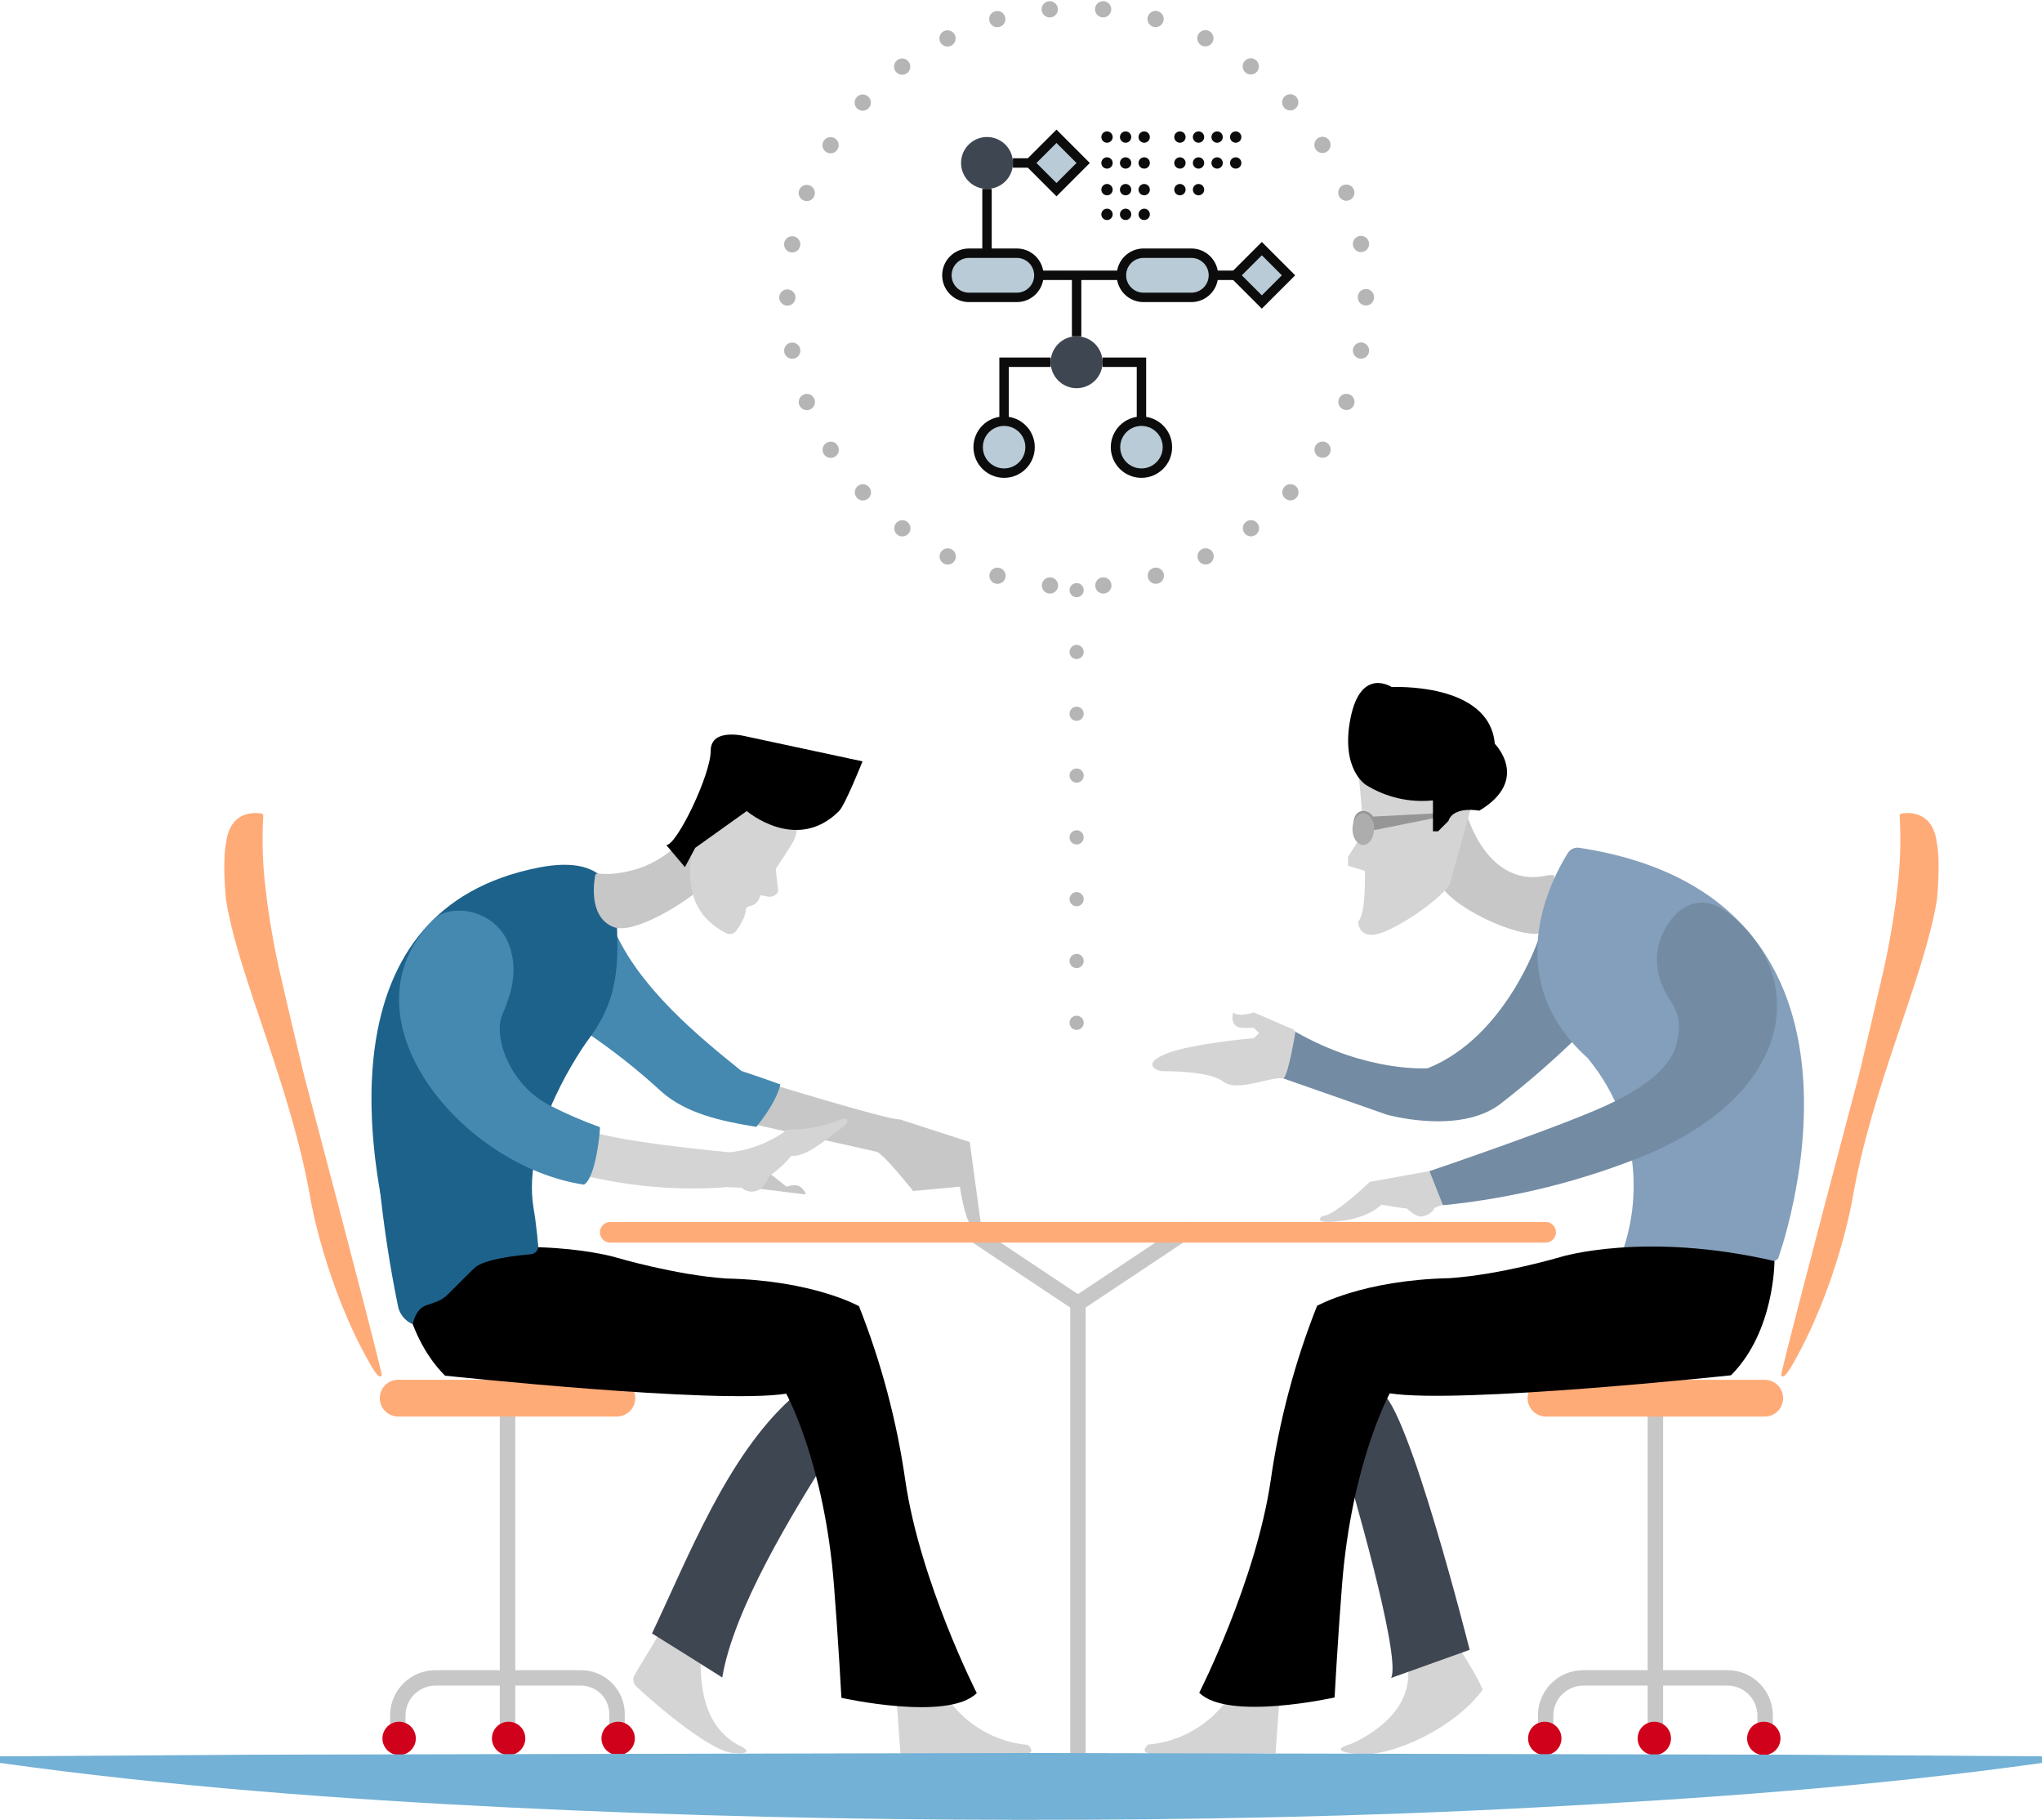
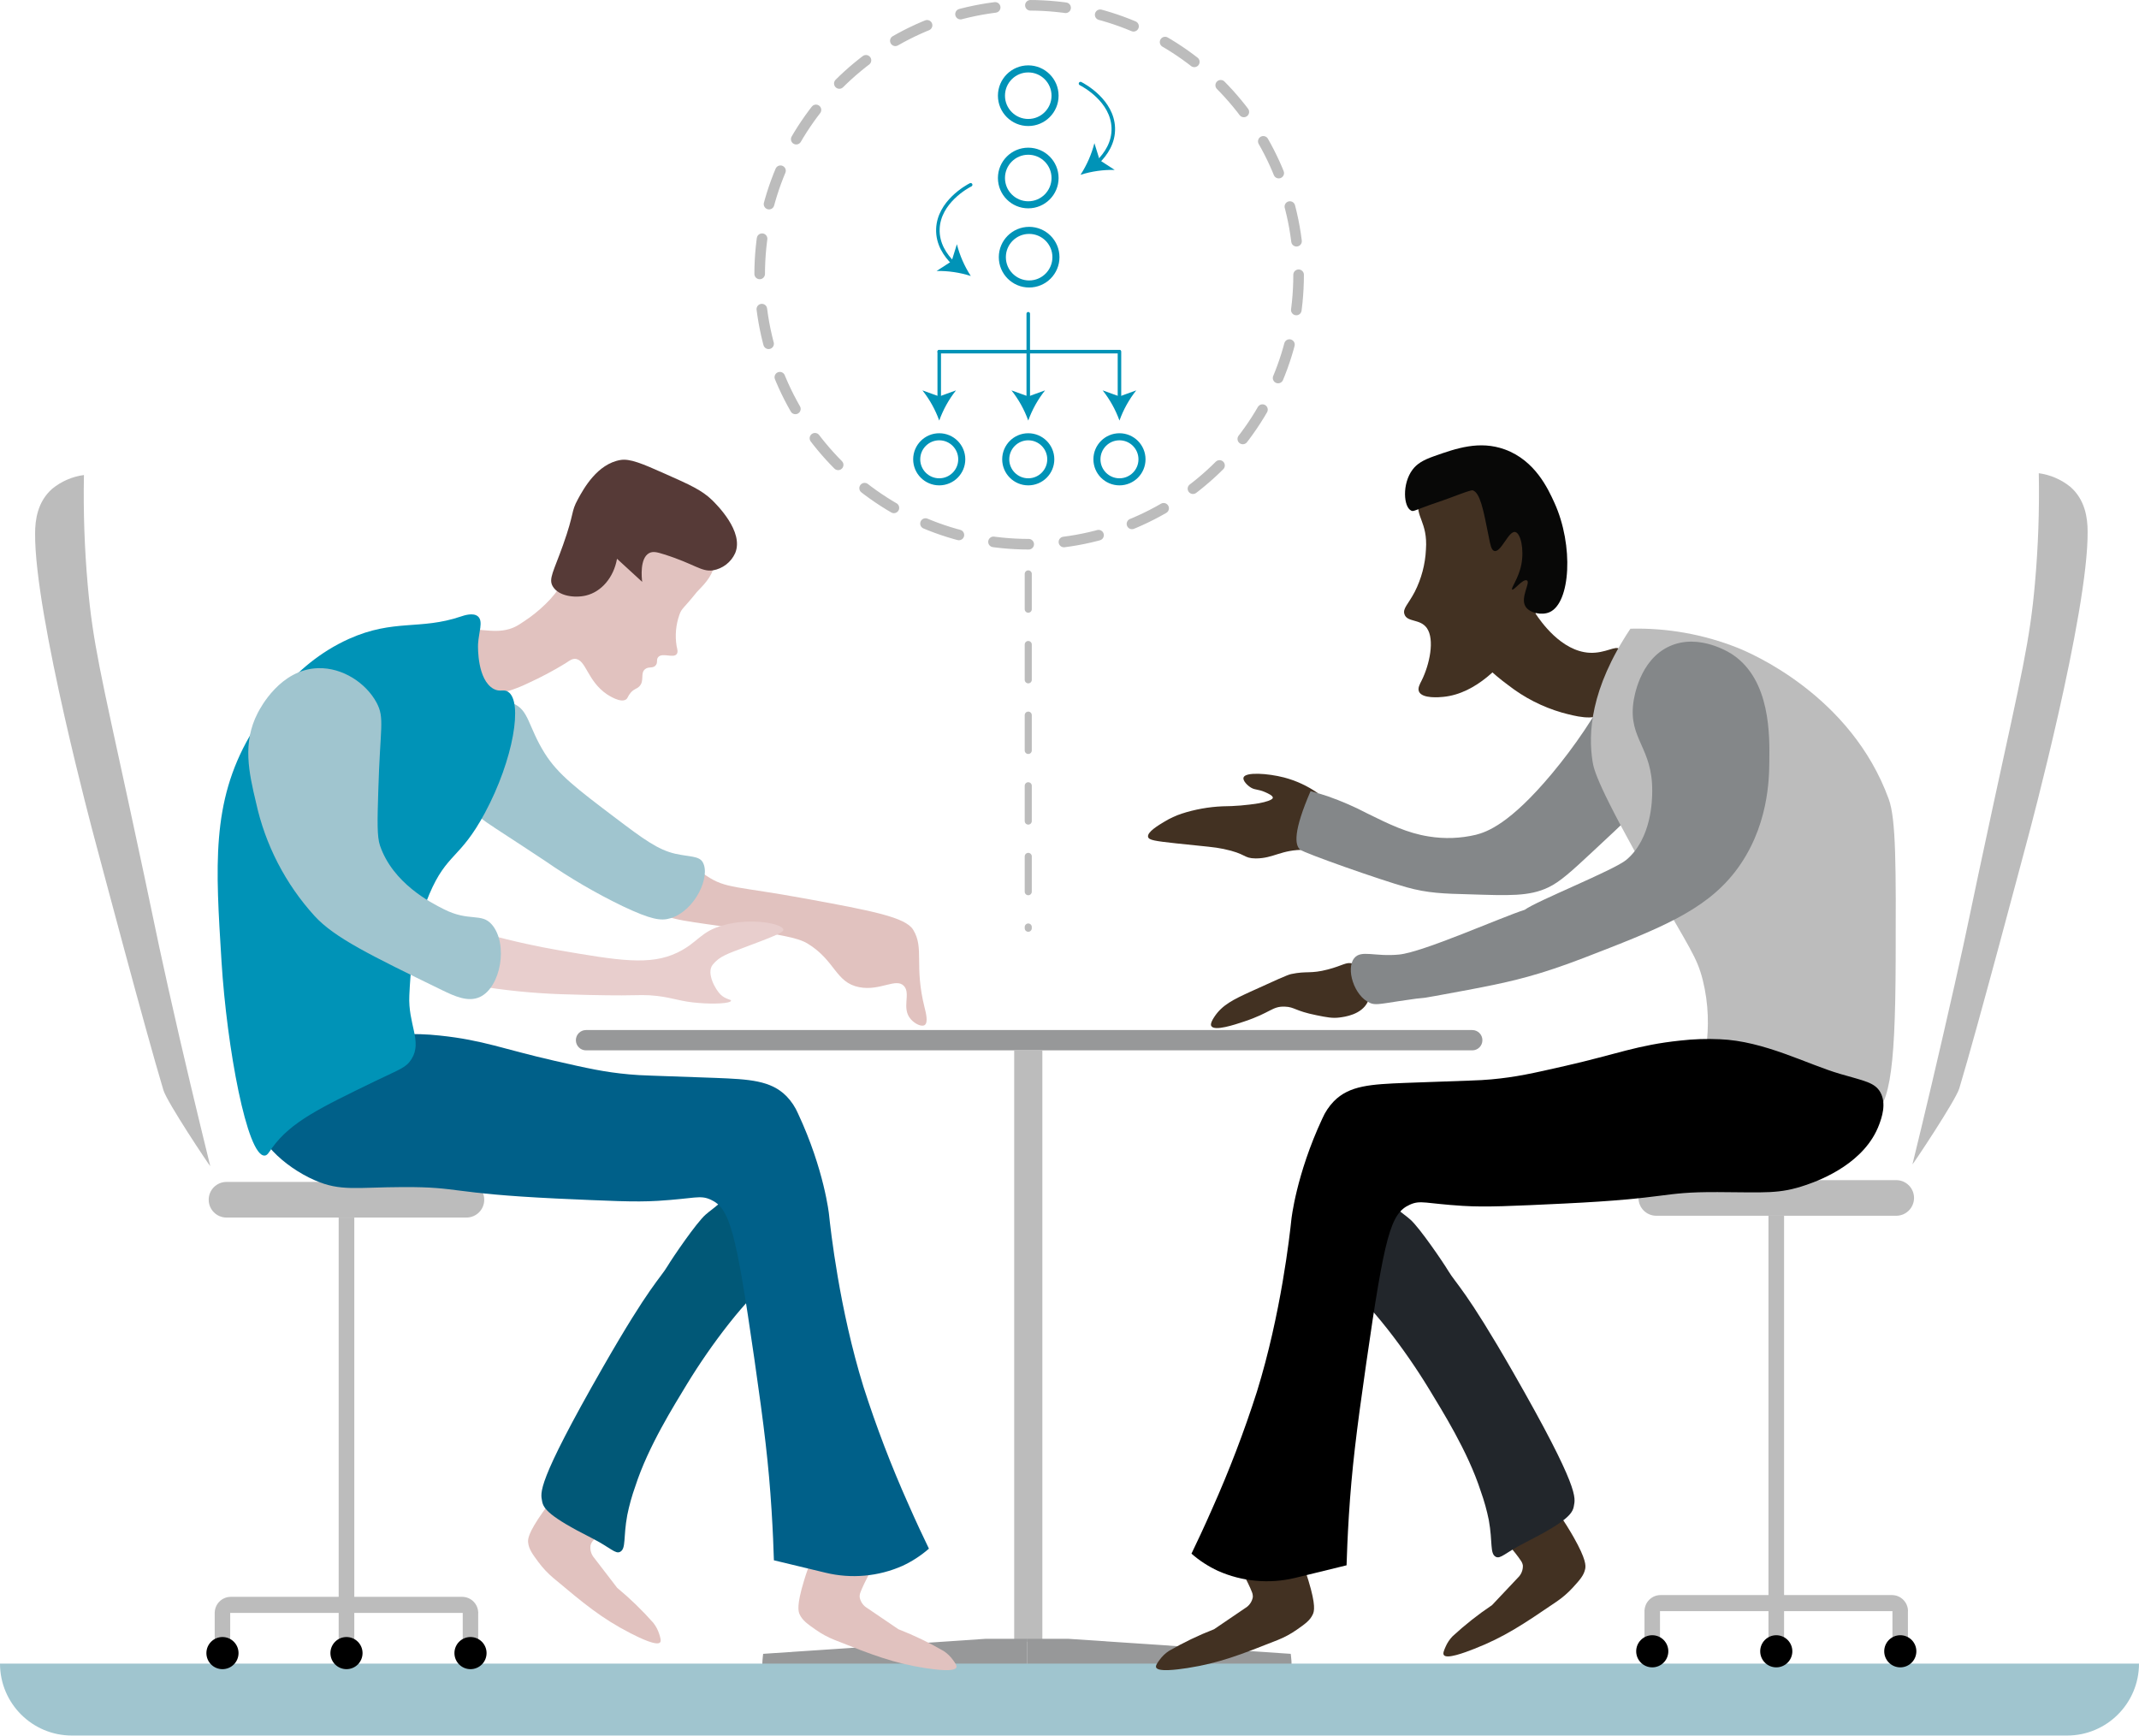
- <svg xmlns="http://www.w3.org/2000/svg" viewBox="0 0 396.5 353.33">
+ <svg xmlns="http://www.w3.org/2000/svg" viewBox="0 0 605.74 491.49">
  <defs>
-     <style>.cls-1{fill:#3e4651;}.cls-2{fill:#b8cbd6;}.cls-2,.cls-21,.cls-3{stroke:#0c0c0c;}.cls-15,.cls-17,.cls-19,.cls-2,.cls-20,.cls-21,.cls-3,.cls-5{stroke-miterlimit:10;}.cls-2,.cls-3{stroke-width:1.83px;}.cls-15,.cls-17,.cls-19,.cls-20,.cls-21,.cls-3,.cls-5{fill:none;}.cls-4{fill:#ffab78;}.cls-15,.cls-5{stroke:#c7c7c7;stroke-width:3px;}.cls-6{fill:#d0021b;}.cls-7{fill:#d4d4d4;}.cls-8{fill:#c7c7c7;}.cls-9{fill:#738ba3;}.cls-10{fill:#849fbb;}.cls-11{fill:#969696;}.cls-12{fill:#adadad;}.cls-13{fill:#4589b0;}.cls-14{fill:#1d628b;}.cls-15{stroke-linecap:square;}.cls-16{fill:#73b1d6;}.cls-17{stroke:#ffab78;stroke-width:4px;}.cls-17,.cls-19,.cls-20,.cls-21{stroke-linecap:round;}.cls-18,.cls-20{opacity:0.29;}.cls-19,.cls-20{stroke:#000;}.cls-19{stroke-width:3.15px;stroke-dasharray:0 10.38;}.cls-20{stroke-width:2.75px;stroke-dasharray:0 12;}.cls-21{stroke-width:2.2px;stroke-dasharray:0 3.61;}</style>
+     <style>.cls-1{fill:#979899;}.cls-2{fill:#bcbcbc;}.cls-3{fill:#a0c5cf;}.cls-4,.cls-5,.cls-6,.cls-7,.cls-9{fill:none;}.cls-4,.cls-5{stroke:#bcbcbc;stroke-dasharray:10;}.cls-4,.cls-5,.cls-7,.cls-9{stroke-linecap:round;}.cls-4,.cls-6{stroke-miterlimit:10;stroke-width:2px;}.cls-5,.cls-9{stroke-miterlimit:1;}.cls-5{stroke-width:3px;}.cls-6,.cls-7,.cls-9{stroke:#0093b7;}.cls-7{stroke-linejoin:round;}.cls-8{fill:#0093b7;}.cls-10{fill:#e1c2bf;}.cls-11{fill:#015877;}.cls-12{fill:#e8cecd;}.cls-13{fill:#006089;}.cls-14{fill:#563a37;}.cls-15{fill:#423122;}.cls-16{fill:#848789;}.cls-17{fill:#22262b;}.cls-18{fill:#080807;}</style>
  </defs>
  <g id="Layer_2" data-name="Layer 2">
-     <g id="Layer_1-2" data-name="Layer 1">
-       <circle class="cls-1" cx="191.65" cy="31.64" r="5.04" />
-       <circle class="cls-1" cx="209.05" cy="70.33" r="5.04" />
-       <circle class="cls-2" cx="194.97" cy="86.82" r="5.04" />
-       <circle class="cls-2" cx="221.64" cy="86.82" r="5.04" />
-       <rect class="cls-2" x="183.86" y="49.16" width="17.86" height="8.58" rx="4.29" ry="4.29" />
-       <rect class="cls-2" x="217.75" y="49.16" width="17.86" height="8.58" rx="4.29" ry="4.29" />
-       <polyline class="cls-3" points="214.08 70.33 221.64 70.33 221.64 81.78" />
-       <polyline class="cls-3" points="194.96 81.78 194.96 70.33 204.01 70.33" />
-       <line class="cls-3" x1="191.65" y1="49.16" x2="191.65" y2="36.68" />
-       <polyline class="cls-3" points="201.72 53.45 209.05 53.45 217.75 53.45" />
-       <line class="cls-3" x1="209.05" y1="65.3" x2="209.05" y2="53.45" />
-       <line class="cls-3" x1="241.66" y1="53.45" x2="235.6" y2="53.45" />
-       <line class="cls-3" x1="200.87" y1="31.64" x2="196.68" y2="31.64" />
-       <rect class="cls-2" x="241.34" y="49.79" width="7.33" height="7.33" transform="translate(33.97 188.9) rotate(-45)" />
-       <rect class="cls-2" x="201.47" y="27.98" width="7.33" height="7.33" transform="translate(37.71 154.32) rotate(-45)" />
-       <path class="cls-4" d="M74.12,266.79c-2.13-9.15-15.08-58-15.08-58s-4.51-18.81-5.4-23.24-1.63-8.89-2.12-13.39a78.83,78.83,0,0,1-.4-13.78h0a.41.41,0,0,0-.38-.44c-.16,0-6-1.27-6.84,5.7-.78,4,0,11.17,0,11.17,2.45,15,12.62,36,16.42,58.16,0,0,2.87,16.73,11.58,31.92.35.61,1.45,2.53,2,2.35A.5.5,0,0,0,74.12,266.79Z" />
-       <line class="cls-5" x1="98.55" y1="274.27" x2="98.55" y2="325.77" />
-       <path class="cls-5" d="M77.24,337.52v-4.44a7.31,7.31,0,0,1,7.31-7.31h28.26a7,7,0,0,1,7,7v4.71" />
-       <line class="cls-5" x1="98.55" y1="325.77" x2="98.55" y2="337.52" />
-       <circle class="cls-6" cx="120.03" cy="337.52" r="3.24" />
-       <circle class="cls-6" cx="77.5" cy="337.52" r="3.24" />
-       <circle class="cls-6" cx="98.76" cy="337.52" r="3.24" />
-       <rect class="cls-4" x="73.74" y="267.9" width="49.61" height="7.13" rx="3.56" ry="3.56" transform="translate(197.09 542.92) rotate(-180)" />
-       <path class="cls-7" d="M251.18,199.9l-7.71-3.33s-3,1-4,0c0,0-1,3,2,3h2l1,1-1,1s-12,1-17,3-1.77,3.41-.71,3.41,9.08-.07,11.83,2.06,9.86-1.38,11.77-.59C249.36,209.44,254,202.55,251.18,199.9Z" />
-       <path class="cls-8" d="M170,223.57,145.13,218l2.5-8.17s24.36,7.53,27.1,7.53l-2.1,4.39Z" />
-       <path class="cls-8" d="M284.74,157.9s4,15,16,12h1s1,9-2,11-17-4-20-9S281.74,157.9,284.74,157.9Z" />
-       <path class="cls-9" d="M298.57,182.76s-6.33,18.64-21.33,24.64c0,0-11.7.92-25.7-7.08,0,0-1.3,8.08-2.3,9.08l20,7s14,4,22-2a175.61,175.61,0,0,0,16-14S305.9,183.12,298.57,182.76Z" />
-       <path class="cls-10" d="M345.24,244.4s25.63-70-38.61-79.8a2.2,2.2,0,0,0-2.19,1c-3.13,5-13.48,24.24,3.81,39.8a38.85,38.85,0,0,1,7,37S335.24,251.4,345.24,244.4Z" />
-       <path class="cls-7" d="M278.51,227.21,266,229.46s-7.12,6.83-9.25,6.63c0,0-2.4,1.63,3.38,1s8.11-3.2,8.11-3.2,3.25.59,4.94.75c0,0,1.63,1.56,2.69,1.56s2.61-1,2.61-1.66l3-1.19S281.24,227.21,278.51,227.21Z" />
-       <path class="cls-7" d="M263.74,149.9s.64,5.51,1,11.75l-3,4.72v1.72l3.3,1c.05,4.73-.25,8.78-1.33,9.85,0,0,0,4,5,2s13-8,13-10l5-18S273.74,135.9,263.74,149.9Z" />
-       <path d="M253.11,158.18" />
-       <path class="cls-11" d="M279.82,158.57l-.71-.67-12.5.64a2.28,2.28,0,0,0-2.21-1.08c-1.12.29-1.48,1.13-1.59,2.22-.08.81,2.68.27,3.61-.44a3.84,3.84,0,0,1,.37,1.94Z" />
-       <ellipse class="cls-12" cx="264.7" cy="160.97" rx="2.09" ry="3.08" />
-       <path class="cls-7" d="M238.43,329.84a21.3,21.3,0,0,1-15.5,8.88s-1.5,1.31,0,1.69,24.75,0,24.75,0l.75-10.56S240,329,238.43,329.84Z" />
-       <path class="cls-7" d="M273.43,324.25c.69,9.81-11.31,14.41-11.31,14.41s-4.95,1.32,1.62,1.91,18.79-5.12,24.17-12.53c-1.54-3.5-4-7-6-10.42C278.62,319.42,275.45,320.93,273.43,324.25Z" />
-       <path class="cls-1" d="M261.49,285.4s10.75,36.25,8.63,40.38l15.25-5.46s-12-47.66-17.25-50Z" />
-       <path class="cls-13" d="M151.53,210.54c-.74,3.2-3.51,6.83-4.68,8.25l-.4-.07c-6.52-1.08-13.23-2.54-18-6.76a123.3,123.3,0,0,0-15.3-12c.11-6.73.09-14.67,6.69-18.17,5,10.35,15.34,19.12,24.13,26.14,1.34.44,2.68.9,4,1.36Z" />
-       <path class="cls-7" d="M184.09,329.9a21.3,21.3,0,0,0,15.5,8.88s1.5,1.31,0,1.69-24.75,0-24.75,0l-.75-10.56S182.56,329.05,184.09,329.9Z" />
-       <path class="cls-7" d="M136.05,322.43c-.07,6.68,1.35,13.22,7.57,16.52,1,.38,3,1.76-1.4,1.38-4.09-.35-13.88-8.41-18.67-12.9a1.8,1.8,0,0,1-.35-2.2c1.48-2.6,3.2-5.19,4.68-7.82C130.69,319.09,134,319.87,136.05,322.43Z" />
-       <path class="cls-1" d="M161.24,282.15c-7.25,11.42-18.81,30.29-21,43.54q-6.8-4.31-13.64-8.55c7.11-14.95,14.53-34.29,26.93-45.53C158.16,269.32,164.19,277.5,161.24,282.15Z" />
-       <path class="cls-8" d="M174.73,217.34l13.57,4.39,2.17,16a1.22,1.22,0,0,1-2,0c-1.17-1.17-2.09-7.33-2.09-7.33l-9.08.83s-6.08-7.67-7.25-7.67S172,217.58,174.73,217.34Z" />
-       <path class="cls-8" d="M149.43,227.8l3.31,2.6s1.92-.77,2.91.22.72,1.28.72,1.28l-9.15-1.12S148,227.8,149.43,227.8Z" />
-       <path class="cls-7" d="M141.66,223.73a22.93,22.93,0,0,0,11.18-4.38,28.7,28.7,0,0,0,11-2.22c1.92.44-.6,2-1.94,3s-5.56,4.63-8.22,4.26a21.45,21.45,0,0,1-4.29,3.93c-.49,1-1.07,2.24-2.09,2.72a2.93,2.93,0,0,1-3.31-.44c-1.13-.05-2.26-.06-3.39-.16C140,228.15,139.48,225.29,141.66,223.73Z" />
-       <path class="cls-14" d="M75.42,239.21c-3.67-15.32-12.17-62.67,29.14-70.76,10.14-2,14.59,1.63,15.06,8.53.74,10.93.23,17.51-5.56,25.11-.27.36-12.94,17.85-10.46,32.44.25,1.47.43,2.75.54,3.87,1.07,10.63-3.77,6.27-8.19,7.4A35.36,35.36,0,0,1,84.23,247C80,246.63,78.29,251.21,75.42,239.21Z" />
-       <path class="cls-7" d="M141.66,223.73s-25.18-2.32-27.86-4.64l-2.06,8.71a90,90,0,0,0,28.86,2.74l2.08-1.39V226Z" />
-       <path class="cls-13" d="M113.38,230c-23.72-3.52-47.87-32.42-29.31-51.39,3.4-3.47,12.79-2.15,15.07,5.72,1.13,3.9.6,7.57-1.61,12.7-1.87,4.33,1.59,13.88,9.46,17.71a81.07,81.07,0,0,0,9.49,4.1C116.62,219,115.73,228.75,113.38,230Z" />
-       <path d="M77.51,244.92s.4,13.67,8.9,22.17c0,0,52.75,5.63,66.25,3.5,0,0,7.38,13.29,9.27,37.13.83,10.48,1.45,21.92,1.45,21.92s20.72,4.64,26.28-.92c0,0-11-21.62-13.87-41.25a149.55,149.55,0,0,0-9-33.87s-8.85-5-25.72-5.37c-10-.67-21.59-4.13-21.59-4.13S102.69,239.1,77.51,244.92Z" />
-       <path class="cls-14" d="M104.18,238.84l.32,2.94a1.57,1.57,0,0,1-1.42,1.74c-2.87.24-8.77.92-10.78,2.51-.36.28-3.6,3.56-5.32,5.27a6.54,6.54,0,0,1-2.46,1.53l-1.67.58c-1.67.58-2.29,2-2.72,3.68h0a4.81,4.81,0,0,1-2.84-3.44A235.85,235.85,0,0,1,73.68,230Z" />
-       <path class="cls-4" d="M345.86,266.79c2.13-9.15,15.08-58,15.08-58s4.51-18.81,5.4-23.24,1.63-8.89,2.12-13.39a78.83,78.83,0,0,0,.4-13.78h0a.41.41,0,0,1,.38-.44c.16,0,6-1.27,6.84,5.7.78,4,0,11.17,0,11.17-2.45,15-12.62,36-16.42,58.16,0,0-2.87,16.73-11.58,31.92-.35.61-1.45,2.53-2,2.35A.5.5,0,0,1,345.86,266.79Z" />
-       <line class="cls-5" x1="321.43" y1="274.27" x2="321.43" y2="325.77" />
-       <path class="cls-5" d="M342.74,337.52v-4.44a7.31,7.31,0,0,0-7.31-7.31h-28a7.31,7.31,0,0,0-7.31,7.31v4.44" />
-       <line class="cls-5" x1="321.43" y1="325.77" x2="321.43" y2="337.52" />
-       <circle class="cls-6" cx="299.95" cy="337.52" r="3.24" />
-       <circle class="cls-6" cx="342.48" cy="337.52" r="3.24" />
-       <circle class="cls-6" cx="321.22" cy="337.52" r="3.24" />
-       <rect class="cls-4" x="296.62" y="267.9" width="49.61" height="7.13" rx="3.56" ry="3.56" />
-       <path d="M344.55,244.84s.06,13.68-8.44,22.18c0,0-52.75,5.63-66.25,3.5,0,0-7.37,13.29-9.27,37.13-.83,10.48-1.45,21.92-1.45,21.92s-20.72,4.64-26.28-.92c0,0,11-21.62,13.88-41.25a149.55,149.55,0,0,1,9-33.87s8.85-5,25.72-5.37c10-.67,21.59-4.12,21.59-4.12S319.36,239,344.55,244.84Z" />
-       <line class="cls-5" x1="188.57" y1="239.25" x2="209.31" y2="253.07" />
-       <polyline class="cls-15" points="230.04 239.25 209.31 253.06 209.31 339.9" />
-       <path class="cls-9" d="M335.19,177c15,11,15,34-15,47a141.45,141.45,0,0,1-40,10l-2.62-6.62S305,218.1,313.22,214c4.25-2.12,11-5.87,12.34-11.4.8-3.4.63-5.57-1.37-8.57-.5-.75-3.64-5.46-2-11,.86-2.9,3.37-7.19,7.36-7.7C330.48,175.18,332.45,175,335.19,177Z" />
-       <path class="cls-8" d="M136.31,159.7c-5.34,5.05-9.24,9.44-18.15,10-.28,0-1.54-.09-2.25-.08-.23,0-.32.2-.36.42-.51,3-.6,8.26,3.51,9.92,3.78,1.54,12.94-4.1,16.26-6.87S139.82,162.81,136.31,159.7Z" />
-       <path class="cls-7" d="M153.74,163.89q-1.51,2.42-3.11,4.81c.15,1.46.3,2.92.49,4.38h0a1.81,1.81,0,0,1-1.94,1l-1.51-.27c-.9,2.92-2.68,1.44-2.86,2.9a5,5,0,0,1-.53,1.8c-1,1.92-1.74,3.48-3.42,2.6-6-3.15-6.82-8-6.87-11.82.06-5.24,1.43-10.12,2.52-15.15,7.58-3.33,13.23-3.58,17.07,2.1A7,7,0,0,1,153.74,163.89Z" />
-       <path d="M135,164.61l10-7.14s9.67,8.26,17.92,0c1.19-1.19,4.56-9.65,4.56-9.65L145,143s-7-1.9-7,2.77-6.58,18.31-8.62,18.31l3.61,4.28Z" />
-       <path class="cls-16" d="M396.5,342.28c-33,4.63-66.08,6.94-99.13,8.69s-66.08,2.38-99.13,2.36-66.08-.77-99.13-2.39S33,346.88,0,342.28V341l49.56-.32,49.56-.11,99.13-.22,99.13.22,49.56.11,49.56.32Z" />
-       <line class="cls-17" x1="118.49" y1="239.25" x2="300.12" y2="239.25" />
-       <path d="M265.24,152.4s-5-3-3-13,8-6,8-6,19-1,20,11c0,0,7,7-3,13,0,0-5-1-6,2l-2,2h-1v-6A20.57,20.57,0,0,1,265.24,152.4Z" />
-       <g class="cls-18">
-         <circle class="cls-19" cx="209.05" cy="57.74" r="56.17" />
-       </g>
-       <line class="cls-20" x1="209.05" y1="114.58" x2="209.05" y2="201.95" />
-       <line class="cls-21" x1="214.95" y1="31.64" x2="224.43" y2="31.64" />
-       <line class="cls-21" x1="229.11" y1="31.64" x2="240.24" y2="31.64" />
-       <line class="cls-21" x1="214.95" y1="26.61" x2="224.43" y2="26.61" />
-       <line class="cls-21" x1="229.11" y1="26.61" x2="240.24" y2="26.61" />
-       <line class="cls-21" x1="214.95" y1="36.82" x2="224.43" y2="36.82" />
-       <line class="cls-21" x1="214.95" y1="41.62" x2="224.43" y2="41.62" />
-       <line class="cls-21" x1="229.11" y1="36.82" x2="236.18" y2="36.82" />
+     <rect class="cls-1" x="163.08" y="291.7" width="256.72" height="5.75" rx="2.87" />
+     <rect class="cls-2" x="287.21" y="297.38" width="7.97" height="167.57" />
+     <path class="cls-1" d="M483.08,523.24H408.9v-8h11.8l62.9,4.25s.52,3.79,0,3.79" transform="translate(-118.08 -51.14)" />
+     <path class="cls-1" d="M334.72,523.24H408.9v-8H397.11l-62.91,4.25s-.52,3.79,0,3.79" transform="translate(-118.08 -51.14)" />
+     <path class="cls-3" d="M0,471.12H605.74a0,0,0,0,1,0,0v0a20.37,20.37,0,0,1-20.37,20.37h-565A20.37,20.37,0,0,1,0,471.12v0a0,0,0,0,1,0,0Z" />
+     <line class="cls-4" x1="291.19" y1="162.52" x2="291.19" y2="262.87" />
+     <circle class="cls-5" cx="291.44" cy="77.81" r="76.31" />
+     <circle class="cls-6" cx="291.44" cy="72.83" r="7.59" />
+     <circle class="cls-6" cx="291.19" cy="50.41" r="7.59" />
+     <circle class="cls-6" cx="291.19" cy="27.1" r="7.59" />
+     <circle class="cls-6" cx="265.98" cy="130.07" r="6.38" />
+     <circle class="cls-6" cx="291.19" cy="130.07" r="6.38" />
+     <circle class="cls-6" cx="317.02" cy="130.07" r="6.38" />
+     <path class="cls-7" d="M388.1,125.72c-2.33-2.26-4.57-5.55-4.42-9.74.27-7.63,8.26-12,9.28-12.51" transform="translate(-118.08 -51.14)" />
+     <path class="cls-8" d="M393,129.3a30.19,30.19,0,0,1-3.94-9l-1.5,4.83-4.24,2.75A30,30,0,0,1,393,129.3Z" transform="translate(-118.08 -51.14)" />
+     <line class="cls-9" x1="291.19" y1="113.06" x2="291.19" y2="88.85" />
+     <path class="cls-8" d="M409.27,170.24a30,30,0,0,1,4.76-8.55l-4.76,1.72-4.76-1.72A30,30,0,0,1,409.27,170.24Z" transform="translate(-118.08 -51.14)" />
+     <line class="cls-7" x1="265.98" y1="99.58" x2="316.9" y2="99.58" />
+     <line class="cls-9" x1="265.98" y1="113.06" x2="265.98" y2="99.58" />
+     <path class="cls-8" d="M384.06,170.24a30.18,30.18,0,0,1,4.75-8.55l-4.75,1.72-4.76-1.72A30.2,30.2,0,0,1,384.06,170.24Z" transform="translate(-118.08 -51.14)" />
+     <line class="cls-9" x1="317.02" y1="113.06" x2="317.02" y2="99.58" />
+     <path class="cls-8" d="M435.1,170.24a30.18,30.18,0,0,1,4.75-8.55l-4.75,1.72-4.76-1.72A30.45,30.45,0,0,1,435.1,170.24Z" transform="translate(-118.08 -51.14)" />
+     <path class="cls-7" d="M428.93,97.07c2.33-2.27,4.57-5.56,4.42-9.75-.27-7.63-8.26-12-9.28-12.51" transform="translate(-118.08 -51.14)" />
+     <path class="cls-8" d="M424.07,100.64a30,30,0,0,1,9.68-1.38l-4.24-2.75L428,91.68A30.19,30.19,0,0,1,424.07,100.64Z" transform="translate(-118.08 -51.14)" />
+     <path class="cls-2" d="M177.63,381.4c-.4-.38-12.24-18.11-13.27-21.53-5.24-17.44-17.94-65.45-19.67-71.88,0,0-16.87-62.81-16.67-85.8,0-3.83.69-9,4.88-12.67a18,18,0,0,1,8.95-3.86,290.7,290.7,0,0,0,1.08,31.23c1.46,16.28,3.66,25.11,11.75,62.42,7.62,35.19,6.61,31.72,11,51.41S174.24,367.56,177.63,381.4Z" transform="translate(-118.08 -51.14)" />
+     <rect class="cls-2" x="59.1" y="334.71" width="78.03" height="10.09" rx="5.04" />
+     <rect class="cls-2" x="95.91" y="344.8" width="4.42" height="120.78" />
+     <circle cx="98.12" cy="468.14" r="4.55" />
+     <path class="cls-2" d="M65.36,452.21H98.12a0,0,0,0,1,0,0v4.55a0,0,0,0,1,0,0H60.81a0,0,0,0,1,0,0v0A4.55,4.55,0,0,1,65.36,452.21Z" />
+     <path class="cls-2" d="M183.27,518.18h-1.65c-1.51,0-2.74-.69-2.74-1.55v-8.91h4.39Z" transform="translate(-118.08 -51.14)" />
+     <path class="cls-2" d="M216.19,503.36H253.5a0,0,0,0,1,0,0v4.55a0,0,0,0,1,0,0H220.75a4.55,4.55,0,0,1-4.55-4.55v0A0,0,0,0,1,216.19,503.36Z" transform="translate(351.62 960.12) rotate(-180)" />
+     <path class="cls-2" d="M249.12,518.18h1.65c1.51,0,2.73-.69,2.73-1.55v-8.91h-4.38Z" transform="translate(-118.08 -51.14)" />
+     <circle cx="133.24" cy="468.14" r="4.55" />
+     <circle cx="63" cy="468.14" r="4.55" />
+     <path class="cls-2" d="M659.66,380.89c.4-.38,12.23-18.1,13.27-21.53,5.24-17.43,17.94-65.44,19.67-71.87,0,0,16.87-62.81,16.67-85.81,0-3.82-.69-9-4.88-12.66a18.08,18.08,0,0,0-8.95-3.87,288.5,288.5,0,0,1-1.09,31.23c-1.45,16.29-3.65,25.11-11.74,62.42C675,314,676,310.53,671.56,330.21S663.05,367.06,659.66,380.89Z" transform="translate(-118.08 -51.14)" />
+     <rect class="cls-2" x="582.08" y="385.35" width="78.03" height="10.09" rx="5.04" transform="translate(1124.11 729.64) rotate(180)" />
+     <rect class="cls-2" x="618.88" y="395.43" width="4.42" height="120.78" transform="translate(1124.11 860.5) rotate(-180)" />
+     <circle cx="503.02" cy="467.63" r="4.55" />
+     <path class="cls-2" d="M621.09,502.85H658.4a0,0,0,0,1,0,0v4.55a0,0,0,0,1,0,0H625.65a4.55,4.55,0,0,1-4.55-4.55v0A0,0,0,0,1,621.09,502.85Z" transform="translate(1161.42 959.11) rotate(-180)" />
+     <path class="cls-2" d="M654,517.67h1.64c1.52,0,2.74-.69,2.74-1.54v-8.92H654Z" transform="translate(-118.08 -51.14)" />
+     <path class="cls-2" d="M470.26,451.71H503a0,0,0,0,1,0,0v4.55a0,0,0,0,1,0,0H465.71a0,0,0,0,1,0,0v0A4.55,4.55,0,0,1,470.26,451.71Z" />
+     <path class="cls-2" d="M588.17,517.67h-1.65c-1.51,0-2.74-.69-2.74-1.54v-8.92h4.39Z" transform="translate(-118.08 -51.14)" />
+     <circle cx="467.9" cy="467.63" r="4.55" />
+     <circle cx="538.14" cy="467.63" r="4.55" />
+     <path class="cls-10" d="M348.64,490.79c-1.33,3.2-2.26,5.95-2.88,8-2.13,7-1.61,8.65-1.25,9.48.78,1.74,2.21,2.74,4.58,4.4a25.88,25.88,0,0,0,5.39,2.91c10.64,4.22,16.58,6.53,25.59,7.94,3.09.48,8.37,1.14,8.85-.2.18-.51-.36-1.25-1-2.13a9.9,9.9,0,0,0-2.61-2.5,91.49,91.49,0,0,0-12.82-6.17l-8.83-6a4.48,4.48,0,0,1-2.13-3.06,3.25,3.25,0,0,1,.21-1.37c1-2.71,4.65-9.38,5.09-10.17Z" transform="translate(-118.08 -51.14)" />
+     <path class="cls-10" d="M277.07,472.66a83.45,83.45,0,0,0-5.26,6.68c-4.23,6-4.26,7.7-4.17,8.6.19,1.9,1.23,3.3,2.95,5.62a26.27,26.27,0,0,0,4.2,4.46c8.77,7.36,13.68,11.43,21.79,15.61,2.78,1.43,7.58,3.72,8.45,2.6.33-.43.06-1.3-.26-2.34a10.08,10.08,0,0,0-1.69-3.19,92.13,92.13,0,0,0-10.22-9.9l-6.5-8.46a4.45,4.45,0,0,1-1.05-3.57,3.11,3.11,0,0,1,.63-1.23,113.63,113.63,0,0,1,8-8.05Z" transform="translate(-118.08 -51.14)" />
+     <path class="cls-11" d="M322,391.78c-2.63,2.23-2.56,2-4.1,3.33-2.62,2.29-9.41,12.29-10.7,14.45-2.29,3.84-5,5.41-18.36,28.72-19.12,33.39-17.66,35.57-17.24,38,.36,2.08,2,4.34,14,10.4,5.4,2.74,6.76,4.66,8.12,3.91,1.7-.94.82-4.08,2-10.41a58.7,58.7,0,0,1,2.27-8.13c3.69-11.41,11.06-23,14.63-28.94a176.5,176.5,0,0,1,11.71-16.9c5.7-7.24,6.64-7.2,8.13-10.41,5.61-12.12-1.35-28.24-5.21-28.28C326.48,387.55,326.33,388.14,322,391.78Z" transform="translate(-118.08 -51.14)" />
+     <path class="cls-10" d="M318.15,299.16c5.57,3.72,8.3,2.83,28.29,6.5,18.67,3.43,28.05,5.22,30.24,8.78,3.22,5.24.2,10,3.25,22.11.31,1.23,1.09,4.16,0,4.88-.86.57-2.76-.34-3.9-1.63-2.77-3.12.06-7.23-1.95-9.43-2.23-2.43-6.74,1.49-12.68.33-6.76-1.32-6.71-7.52-14.63-12.36-2.88-1.75-8.46-2.6-19.51-4.22-13-1.91-21.57-2.61-21.79-4.88-.14-1.49,3.47-1.85,4.88-5.53,1.29-3.38-.61-6.13.65-7.15C312.56,295.3,317,298.36,318.15,299.16Z" transform="translate(-118.08 -51.14)" />
+     <path class="cls-12" d="M255.52,315.55c8.48,2.36,15.56,3.77,20.48,4.63,17.34,3,26.16,4.45,33.9.73,5.94-2.86,6.45-6,13.17-7.8,7.8-2.13,16.74-.42,16.86,1.33.06.82-3.65,2.22-11.05,5-4.8,1.82-7,2.48-8.95,4.87s.82,7.16,2.24,8.51,3,1.34,2.93,1.71c-.1.78-4.83,1-9,.65-5.35-.39-6.87-1.37-11.95-2-3.23-.37-4.62-.21-10-.16,0,0-5.52.05-17.15-.33a183.31,183.31,0,0,1-24.14-2.44,24.66,24.66,0,0,1,2.68-14.79Z" transform="translate(-118.08 -51.14)" />
+     <path class="cls-10" d="M254.6,229.57c3,.26,5.24.45,7.8-.32,2.11-.64,3.41-1.73,5.69-3.26a41.06,41.06,0,0,0,5.86-5.2c7.32-8.09,7.17-16.74,15.44-23.57a21.82,21.82,0,0,1,11.87-5.2,17.1,17.1,0,0,1,8.78,1.3,17.66,17.66,0,0,1,8.89,9.63c.86,2.09,2.42,5.9,1,9.71-1.08,3-3.87,5.33-4.55,6.18-3.7,4.64-4.24,4.51-4.88,6.34a17.87,17.87,0,0,0-.81,8.94c.19.83.47,1.71,0,2.28-1,1.2-4-.52-5.2.81-.67.74,0,1.6-.81,2.44s-1.94.18-2.93,1c-1.43,1.13-.08,3.34-1.63,4.87-.81.81-1.39.6-2.44,1.79-.85,1-.77,1.5-1.3,1.89-1.53,1.13-5-1.18-5.36-1.4-5.7-3.83-5.94-9.93-9.1-10.08-.88,0-1.4.39-2.77,1.3a97.3,97.3,0,0,1-10.4,5.53c-2.5,1.19-10.56,5.06-15.28,1.79-1.88-1.3-2.61-3.58-4.07-8.13-1.16-3.63-2.46-7.67-.81-9.11C248.63,228.2,249.8,229.16,254.6,229.57Z" transform="translate(-118.08 -51.14)" />
+     <path class="cls-13" d="M242.63,344.4c12.29,1.28,18.07,3.87,32.51,7.15,9.35,2.13,14.06,3.2,21.1,3.84,4,.37,5.07.27,24.42,1,9.66.38,15.72.7,20.16,5.2a16.31,16.31,0,0,1,3.25,4.88c7.47,16,8.78,28.61,8.78,28.61.45,4.28,2.91,26.68,9.75,48.77a322.28,322.28,0,0,0,12.68,33.17c2.29,5.22,4.34,9.55,5.86,12.68a31.43,31.43,0,0,1-7.48,4.87,34,34,0,0,1-21.79,1.95L337.24,493c-.1-3.43-.29-8.24-.65-14-.83-13.27-2.09-23.6-4.87-42.92-5.29-36.72-7-42.73-12.36-45.2-3.08-1.4-4.44-.32-15,.33-6.59.4-13.93,0-28.61-.65-30.6-1.47-27.15-3.32-43.57-3.25-13.24.05-17.67,1.27-25-1.95-8.58-3.75-17.57-12-16.26-18.54.38-1.89,1.36-2.42,12.68-11.05,9.56-7.3,10.32-8,13-9.11,5.3-2.11,10.21-2.36,14.95-2.6A70.32,70.32,0,0,1,242.63,344.4Z" transform="translate(-118.08 -51.14)" />
+     <path class="cls-3" d="M263.23,250.3c4.68,1.77,4.34,6.57,9.14,14.21,3.74,5.95,9.15,10.05,20,18.26,7.93,6,12,9,16.92,10.14,4,.9,6.73.58,7.78,2.37,2.34,4-2.12,13.77-9.13,15.9-2.67.81-5.43.41-13.49-3.4a163.48,163.48,0,0,1-22-12.84c-17.93-11.89-18.84-11.88-20.82-15-4.67-7.35-7.22-19.49-1.18-25.94C253.43,250.76,258.94,248.68,263.23,250.3Z" transform="translate(-118.08 -51.14)" />
+     <path class="cls-8" d="M193,378.39c-4.93.16-10.66-30.3-12.2-55.12-1.66-26.82-2.89-44.85,8-63.7,2.91-5,11.43-20,28.08-27.5,12.8-5.73,20.12-2.42,31.71-6.34.84-.28,3.52-1.22,4.87,0,1.52,1.37.19,4.41,0,7.81-.05,1-.19,10.12,4.39,12.68,1.86,1,2.8,0,4.07.81,4.34,2.64,1.58,19.22-6.51,34.3-7.09,13.23-10.74,11.25-15.77,23.09C234.86,315.76,234.3,326.8,234,333c-.41,8.15,3.72,13.05.65,18-1.53,2.5-3.21,2.86-10.07,6.18-16.05,7.78-24.08,11.66-29.43,19C194.15,377.62,193.78,378.36,193,378.39Z" transform="translate(-118.08 -51.14)" />
+     <path class="cls-3" d="M190.58,278.4c-2-8.39-3.92-16.87.49-25.36.74-1.43,6.41-12.36,17.07-12.68,7-.21,13.62,4.25,16.58,9.76,2.35,4.39,1,6.92.49,24.87-.27,8.69-.38,13.08.48,15.61,3.65,10.68,14.42,16.19,18.05,18,7.16,3.67,10.71.93,13.65,4.39,4.66,5.48,2.53,17.72-3.41,20.49-3.34,1.55-7.18-.23-10.73-1.95-20.3-9.89-30.46-14.83-36.09-21A69.92,69.92,0,0,1,190.58,278.4Z" transform="translate(-118.08 -51.14)" />
+     <path class="cls-14" d="M299.94,215.92c-.14-1.14-.72-6.67,1.95-8.13,1.07-.59,2.25-.3,4.23.33,8.67,2.73,10.54,5,13.83,4.54a8.49,8.49,0,0,0,6.32-4.87c2.58-6.12-5.3-13.79-6.5-15-2.93-2.85-6.39-4.39-13.33-7.47-6.59-2.94-10-4.37-12.68-3.91-6.53,1.12-10.37,8.06-12,11.06-2.09,3.78-.9,3.66-4.23,13-2.67,7.51-4.17,9.58-2.92,11.71,1.62,2.79,6.23,3.37,9.43,2.6,4.4-1.07,7.84-5.14,8.77-10.4" transform="translate(-118.08 -51.14)" />
+     <path class="cls-15" d="M494.13,325.68c-5,1.31-5.92.36-10.4,1.3-1.07.22-4.58,1.83-11.54,5-4.81,2.21-8,3.73-10.24,7.15-1.14,1.73-1,2.34-.82,2.6.91,1.48,6.55-.39,9.27-1.3,7.62-2.54,7.92-4.36,11.54-4.22,2.81.1,2.79,1.2,8.94,2.43,3,.61,4.55.9,6.51.65,1.49-.19,6.22-.79,8-4.39,2-4-.81-9.79-4.23-10.89C499.31,323.47,498.41,324.56,494.13,325.68Z" transform="translate(-118.08 -51.14)" />
+     <path class="cls-15" d="M491.21,275.7a30,30,0,0,0-9.51-4.39c-4.6-1.18-10.92-1.6-11.46,0-.29.86,1.05,2.28,2.19,2.93s2,.38,3.9,1.22c.89.39,2.23,1,2.2,1.59s-1.86,1.18-4,1.58a67,67,0,0,1-10.24.85,43.7,43.7,0,0,0-11.58,2.08,24.35,24.35,0,0,0-4.76,2.19c-1.76,1.06-5.06,3-4.75,4.39.21.93,2,1.18,7.92,1.83,9.36,1,10.56,1,13.42,1.58,6.65,1.39,5.52,2.65,9.14,2.69,5.15,0,7.11-2.53,14-2.44,1.29,0,1.78.11,2.44-.25C493.28,289.86,492.47,282.2,491.21,275.7Z" transform="translate(-118.08 -51.14)" />
+     <g id="feet">
+       <path class="cls-15" d="M559.14,479.26c2,2.82,3.5,5.31,4.56,7.17,3.61,6.38,3.46,8.1,3.29,9-.38,1.87-1.56,3.16-3.51,5.3a26.12,26.12,0,0,1-4.63,4c-9.46,6.44-14.75,10-23.24,13.33-2.91,1.15-7.92,3-8.67,1.74-.29-.46.07-1.3.5-2.29a10,10,0,0,1,2-3,92.44,92.44,0,0,1,11.17-8.82l7.32-7.76a4.52,4.52,0,0,0,1.41-3.45,3.15,3.15,0,0,0-.51-1.29c-1.57-2.44-6.59-8.14-7.19-8.82Z" transform="translate(-118.08 -51.14)" />
+       <path class="cls-15" d="M485.74,490.79c1.34,3.2,2.26,5.95,2.89,8,2.13,7,1.61,8.65,1.24,9.48-.77,1.74-2.2,2.74-4.57,4.4a26.4,26.4,0,0,1-5.39,2.91c-10.65,4.22-16.59,6.53-25.6,7.94-3.09.48-8.37,1.14-8.84-.2-.18-.51.35-1.25,1-2.13a10.08,10.08,0,0,1,2.6-2.5,91.79,91.79,0,0,1,12.83-6.17l8.83-6a4.48,4.48,0,0,0,2.13-3.06,3.25,3.25,0,0,0-.21-1.37c-1-2.71-4.66-9.38-5.09-10.17Z" transform="translate(-118.08 -51.14)" />
    </g>
+     <path class="cls-15" d="M576.69,235c-.92-1.24-3.91,1.22-8.46,1-8.07-.44-13.9-9-15.28-11.06-4.21-6.21-4.74-11.88-5.85-11.7s-.38,5.4-1.63,11.7a39.36,39.36,0,0,1-6.5,15,59.93,59.93,0,0,0,6.18,5.2,45.11,45.11,0,0,0,15.28,7.81c3.48.94,9.34,2.53,11.38,0,1.08-1.34.08-2.6.33-5.86C572.66,240.1,577.86,236.58,576.69,235Z" transform="translate(-118.08 -51.14)" />
+     <path class="cls-16" d="M574.57,244.94A148.18,148.18,0,0,1,557.5,270.3c-11.89,14.22-18.38,16.45-21.46,17.24a34,34,0,0,1-13.33.48c-6.1-.95-11.22-3.46-17.39-6.5a83,83,0,0,0-11.22-4.88q-2.52-.84-4.88-1.46c-4.91,11.36-4.52,15.29-2.93,16.58,1.19,1,22.82,8.62,30.1,10.64,6,1.68,10.59,1.82,17.7,2,11.29.35,17,.64,22.44-1.95,3.35-1.59,6.51-4.49,12.68-10.24,9-8.36,13.47-12.55,15.11-15.61,6.93-12.9,3.11-31.69-3.41-33.65C578.81,242.36,576.51,243.5,574.57,244.94Z" transform="translate(-118.08 -51.14)" />
+     <path class="cls-2" d="M579.8,229.18c-11.46,17.15-11.95,29.77-10.73,37.56.39,2.46,1.33,6.9,17.07,34.62,10.45,18.42,12.51,20.82,14.14,27.32,3.41,13.6.14,26.07-2.92,34.14a184.39,184.39,0,0,1,31.21,3.41c11.45,2.24,14.65,4,18.53,1.95,5.91-3.07,7.7-11.86,7.81-44.87.09-26.73.13-40.1-1.95-45.84-10.73-29.57-39.43-41.53-42.92-42.92A77,77,0,0,0,579.8,229.18Z" transform="translate(-118.08 -51.14)" />
+     <path class="cls-17" d="M513.38,393.19c2.63,2.23,2.56,2,4.1,3.33,2.62,2.29,9.41,12.29,10.69,14.45,2.3,3.84,5,5.41,18.37,28.72,19.12,33.39,17.65,35.57,17.23,38-.35,2.08-2,4.35-14,10.41-5.4,2.73-6.76,4.65-8.13,3.9-1.69-.94-.81-4.07-1.95-10.41a59.08,59.08,0,0,0-2.27-8.13c-3.69-11.41-11.07-23-14.63-28.93a175.81,175.81,0,0,0-11.71-16.91c-5.7-7.24-6.64-7.2-8.13-10.41-5.61-12.12,1.35-28.24,5.21-28.28C508.92,389,509.07,389.55,513.38,393.19Z" transform="translate(-118.08 -51.14)" />
+     <path d="M594,345.81c-12.3,1.28-18.08,3.87-32.52,7.15-9.35,2.13-14,3.2-21.09,3.85-4,.36-5.07.26-24.43,1-9.65.39-15.72.7-20.15,5.2a16.58,16.58,0,0,0-3.26,4.88c-7.46,16-8.77,28.61-8.77,28.61-.45,4.29-2.91,26.68-9.76,48.77a320.41,320.41,0,0,1-12.68,33.17c-2.29,5.22-4.34,9.55-5.85,12.68A31.43,31.43,0,0,0,463,496a34.1,34.1,0,0,0,21.78,2l14.63-3.58c.11-3.42.29-8.24.65-14,.84-13.27,2.1-23.6,4.88-42.92,5.28-36.72,6.95-42.73,12.36-45.19,3.07-1.41,4.43-.33,15,.32,6.6.41,13.94.05,28.61-.65,30.61-1.47,27.15-3.32,43.57-3.25,13.67.06,17.44.59,25-2,4.72-1.58,16.82-6.45,20.77-17.16.66-1.81,2.15-5.84.32-9.11-1.57-2.8-4.57-3.21-11.38-5.2-9.33-2.72-21.51-9.34-34.1-9.82A70,70,0,0,0,594,345.81Z" transform="translate(-118.08 -51.14)" />
+     <path class="cls-15" d="M557.5,205.82c.54,5.23-.94,9.64-2.93,14.87a50.4,50.4,0,0,1-8.29,14.88c-2.66,3.25-9.81,12-19.51,12.92-1,.1-5.88.56-6.83-1.46-.47-1,.22-2.15.73-3.17,2.23-4.45,3.78-11.61,1.47-14.87-1.91-2.69-5.57-1.55-6.34-3.91-.54-1.64,1.05-2.77,2.92-6.34a29.49,29.49,0,0,0,3.17-12c.56-7.84-3.21-9.43-1.94-13.79,1.66-5.72,10-9.67,17.07-9.27C548.21,184.36,556.48,196.05,557.5,205.82Z" transform="translate(-118.08 -51.14)" />
+     <path class="cls-16" d="M590.85,234.16c-8.52,3.88-10.06,14.65-10.24,16.09-1.31,10.2,5.45,12.64,5.36,24.87,0,2.38-.1,13.45-7.32,19.51-3.46,2.92-25.47,11.67-28.77,14.15-6.67,2.11-28.74,12-35.6,12.68s-10.71-1.41-12.68,1c-2.47,3-.06,10.71,4.39,12.68,1.48.66,2.56.39,8.29-.49,9.72-1.49,3.93-.31,10.24-1.46,14-2.56,21-3.84,29.26-6.34,1.42-.43,6.32-1.93,12.68-4.39,21.18-8.18,34.26-13.24,42.92-24.38,9.63-12.41,9.69-26.61,9.75-31.22.11-7.48.33-23-10.24-30.24C608.41,236.26,599.39,230.26,590.85,234.16Z" transform="translate(-118.08 -51.14)" />
+     <path class="cls-18" d="M521,194.87c2.58-1,5.22-1.8,7.8-2.78,4-1.5,6-2.25,6.41-2.08,2,.85,2.87,5,4.51,13.35.4,2,.66,3.59,1.56,3.81,1.9.47,4-5.76,5.89-5.37,1.58.32,2.56,5,1.74,9.19-.78,4-3.07,6.77-2.6,7.11s3-3.12,4.16-2.6-2,4.93-.35,7.45c1.16,1.8,4.55,2.52,6.76,1.56,5.95-2.59,6.92-18.87,1.39-31-1.79-3.92-5.44-11.94-14-15.08-7.25-2.64-13.86-.3-20.11,1.91-3.09,1.09-4.81,2.13-6.07,3.81-3,4-2.56,10.63-.34,11.61C518.22,196,518.62,195.77,521,194.87Z" transform="translate(-118.08 -51.14)" />
  </g>
</svg>
